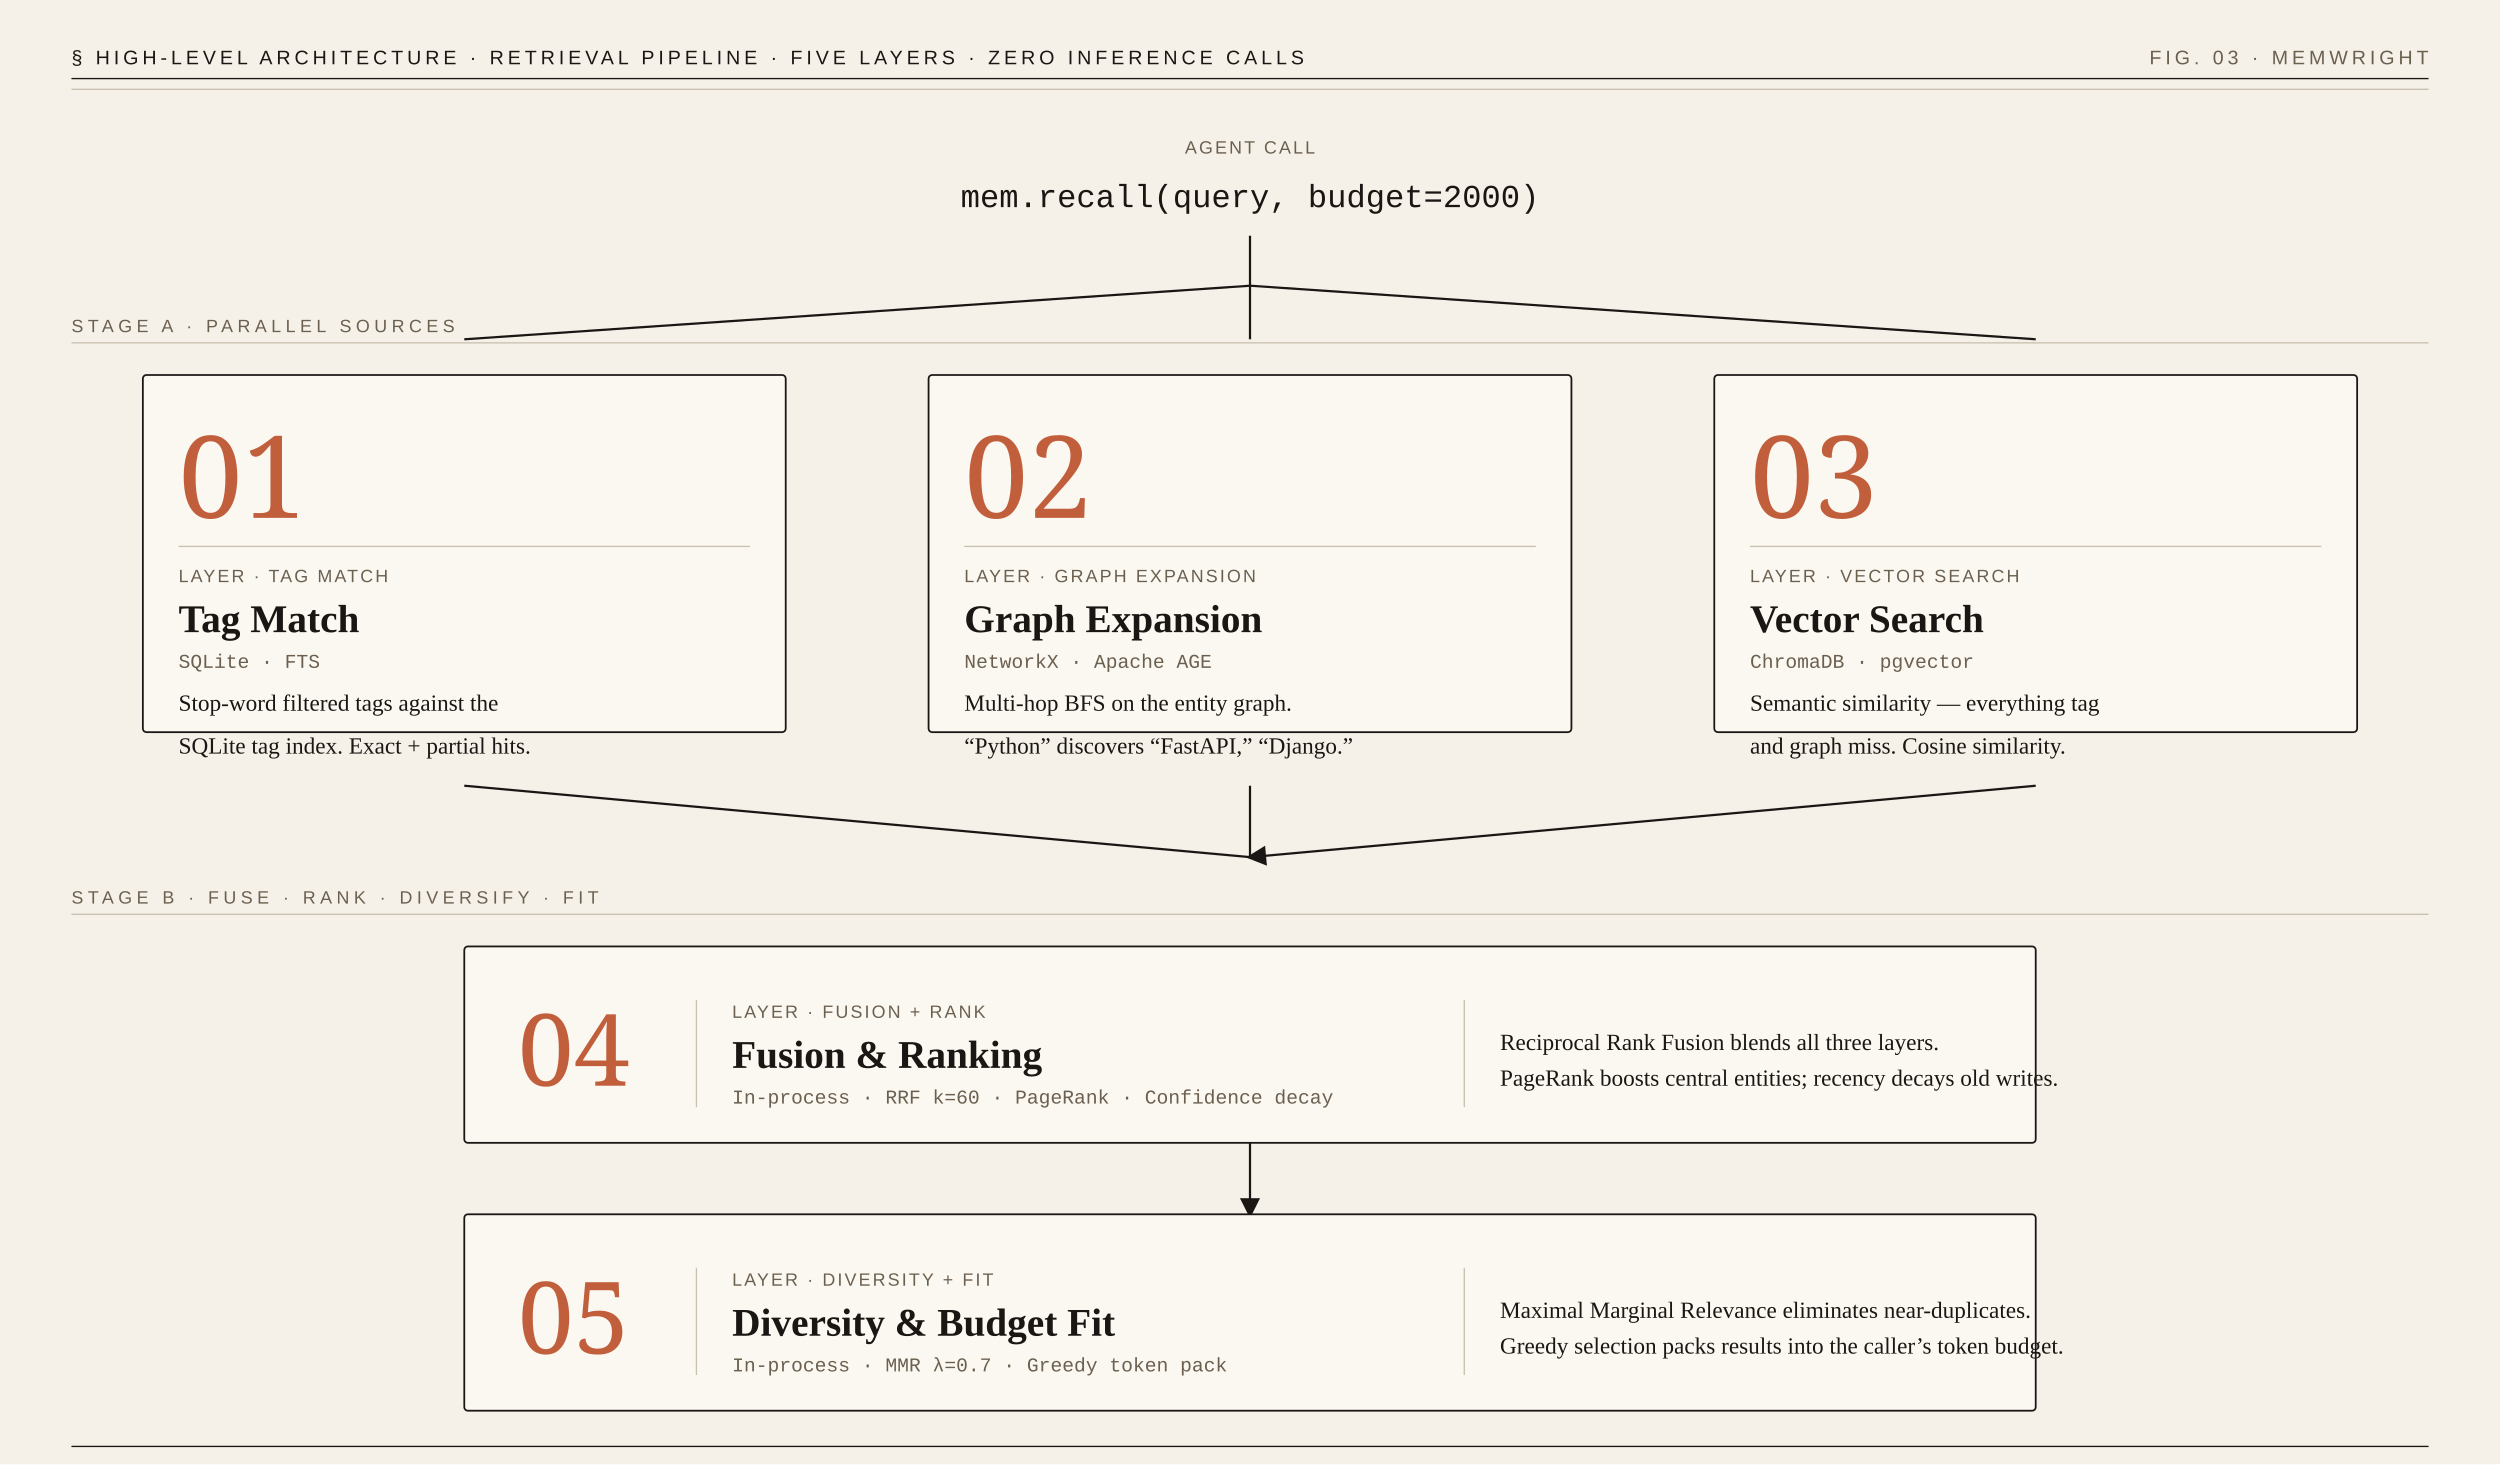
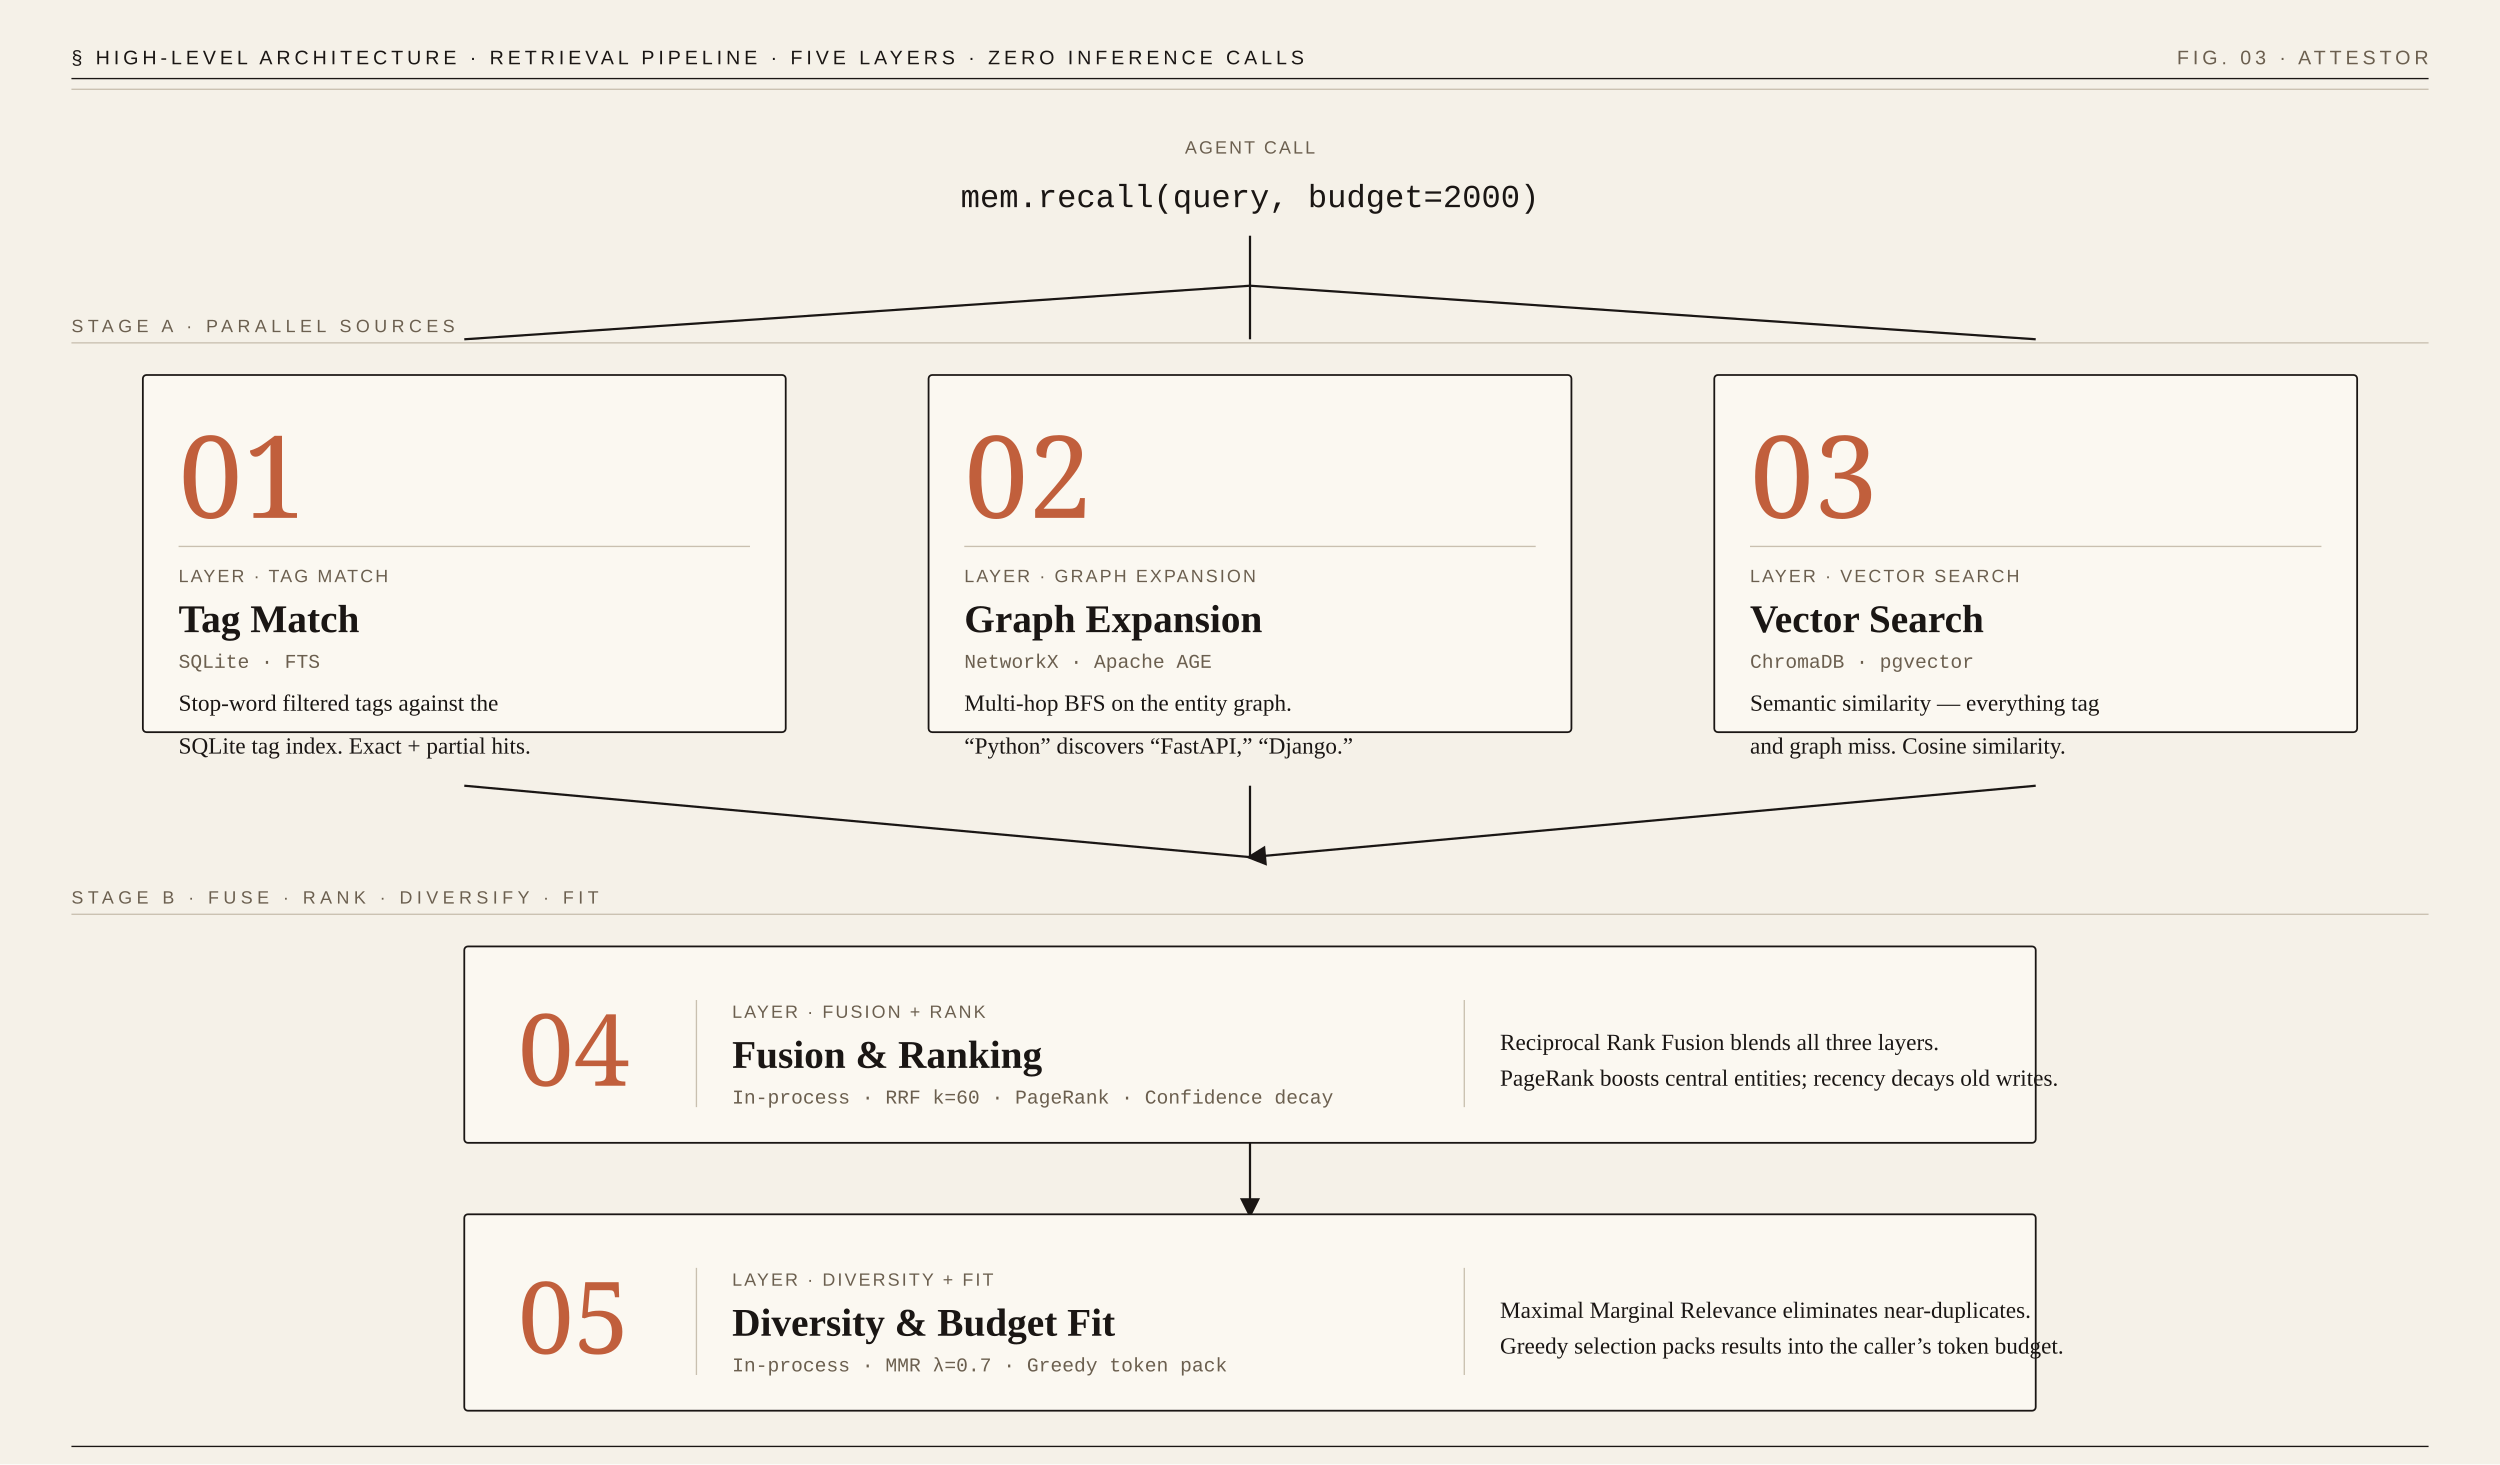
<svg xmlns="http://www.w3.org/2000/svg" viewBox="0 0 1400 820" font-family="Georgia, 'Times New Roman', serif">
  <defs>
    <marker id="arr" viewBox="0 0 10 10" refX="8" refY="5" markerWidth="9" markerHeight="9" orient="auto-start-reverse">
      <path d="M0,0 L10,5 L0,10 z" fill="#1A1614" />
    </marker>
    <style>
      .bg { fill: #F5F1E8; }
      .card { fill: #FBF8F1; stroke: #1A1614; stroke-width: 1; }
      .ink { fill: #1A1614; }
      .muted { fill: #6B5F4F; }
      .accent { fill: #C15F3C; }
      .rule { stroke: #1A1614; stroke-width: 0.75; }
      .hair { stroke: #C9C0B0; stroke-width: 0.75; }
      .flow { stroke: #1A1614; stroke-width: 1.25; fill: none; }
      .mono { font-family: 'Menlo', 'Consolas', 'Courier New', monospace; }
      .sans { font-family: 'Helvetica Neue', 'Arial', sans-serif; letter-spacing: 0.12em; }
      .sect { font-size: 11px; letter-spacing: 0.2em; }
      .title { font-size: 22px; font-weight: 700; }
      .body { font-size: 13px; }
      .tag { font-size: 10px; letter-spacing: 0.12em; }
      .stage { font-size: 10px; letter-spacing: 0.25em; }
    </style>
  </defs>
  <rect class="bg" width="1400" height="820" />
  <line class="rule" x1="40" y1="44" x2="1360" y2="44" />
  <line class="hair" x1="40" y1="50" x2="1360" y2="50" />
  <text class="ink sans sect" x="40" y="36">§ HIGH-LEVEL ARCHITECTURE · RETRIEVAL PIPELINE · FIVE LAYERS · ZERO INFERENCE CALLS</text>
-   <text class="muted sans sect" x="1360" y="36" text-anchor="end">FIG. 03 · MEMWRIGHT</text>
+   <text class="muted sans sect" x="1360" y="36" text-anchor="end">FIG. 03 · ATTESTOR</text>
  <text class="muted sans tag" x="700" y="86" text-anchor="middle">AGENT CALL</text>
  <text class="ink mono" x="700" y="116" text-anchor="middle" font-size="18">mem.recall(query, budget=2000)</text>
  <line class="flow" x1="700" y1="132" x2="700" y2="160" />
  <path class="flow" d="M 700,160 L 260,190" fill="none" />
  <path class="flow" d="M 700,160 L 700,190" />
  <path class="flow" d="M 700,160 L 1140,190" />
  <text class="muted sans stage" x="40" y="186">STAGE A · PARALLEL SOURCES</text>
  <line class="hair" x1="40" y1="192" x2="1360" y2="192" />
  <g transform="translate(80,210)">
    <rect class="card" width="360" height="200" rx="2" />
    <text class="accent" x="20" y="80" font-size="64" font-family="Georgia, serif">01</text>
    <line class="hair" x1="20" y1="96" x2="340" y2="96" />
    <text class="muted sans tag" x="20" y="116">LAYER · TAG MATCH</text>
    <text class="ink title" x="20" y="144">Tag Match</text>
    <text class="muted mono" x="20" y="164" font-size="11">SQLite · FTS</text>
    <text class="ink body" x="20" y="188">Stop-word filtered tags against the</text>
  </g>
  <text class="ink body" x="100" y="422">SQLite tag index. Exact + partial hits.</text>
  <g transform="translate(520,210)">
    <rect class="card" width="360" height="200" rx="2" />
    <text class="accent" x="20" y="80" font-size="64" font-family="Georgia, serif">02</text>
    <line class="hair" x1="20" y1="96" x2="340" y2="96" />
    <text class="muted sans tag" x="20" y="116">LAYER · GRAPH EXPANSION</text>
    <text class="ink title" x="20" y="144">Graph Expansion</text>
    <text class="muted mono" x="20" y="164" font-size="11">NetworkX · Apache AGE</text>
    <text class="ink body" x="20" y="188">Multi-hop BFS on the entity graph.</text>
  </g>
  <text class="ink body" x="540" y="422">“Python” discovers “FastAPI,” “Django.”</text>
  <g transform="translate(960,210)">
    <rect class="card" width="360" height="200" rx="2" />
    <text class="accent" x="20" y="80" font-size="64" font-family="Georgia, serif">03</text>
    <line class="hair" x1="20" y1="96" x2="340" y2="96" />
    <text class="muted sans tag" x="20" y="116">LAYER · VECTOR SEARCH</text>
    <text class="ink title" x="20" y="144">Vector Search</text>
    <text class="muted mono" x="20" y="164" font-size="11">ChromaDB · pgvector</text>
    <text class="ink body" x="20" y="188">Semantic similarity — everything tag</text>
  </g>
  <text class="ink body" x="980" y="422">and graph miss. Cosine similarity.</text>
  <path class="flow" d="M 260,440 L 700,480" />
  <path class="flow" d="M 700,440 L 700,480" />
  <path class="flow" d="M 1140,440 L 700,480" marker-end="url(#arr)" />
  <text class="muted sans stage" x="40" y="506">STAGE B · FUSE · RANK · DIVERSIFY · FIT</text>
  <line class="hair" x1="40" y1="512" x2="1360" y2="512" />
  <g transform="translate(260,530)">
    <rect class="card" width="880" height="110" rx="2" />
    <text class="accent" x="30" y="78" font-size="56" font-family="Georgia, serif">04</text>
    <line class="hair" x1="130" y1="30" x2="130" y2="90" />
    <text class="muted sans tag" x="150" y="40">LAYER · FUSION + RANK</text>
    <text class="ink title" x="150" y="68">Fusion &amp; Ranking</text>
    <text class="muted mono" x="150" y="88" font-size="11">In-process · RRF k=60 · PageRank · Confidence decay</text>
    <line class="hair" x1="560" y1="30" x2="560" y2="90" />
    <text class="ink body" x="580" y="58">Reciprocal Rank Fusion blends all three layers.</text>
    <text class="ink body" x="580" y="78">PageRank boosts central entities; recency decays old writes.</text>
  </g>
  <line class="flow" x1="700" y1="640" x2="700" y2="680" marker-end="url(#arr)" />
  <g transform="translate(260,680)">
    <rect class="card" width="880" height="110" rx="2" />
    <text class="accent" x="30" y="78" font-size="56" font-family="Georgia, serif">05</text>
    <line class="hair" x1="130" y1="30" x2="130" y2="90" />
    <text class="muted sans tag" x="150" y="40">LAYER · DIVERSITY + FIT</text>
    <text class="ink title" x="150" y="68">Diversity &amp; Budget Fit</text>
    <text class="muted mono" x="150" y="88" font-size="11">In-process · MMR λ=0.7 · Greedy token pack</text>
    <line class="hair" x1="560" y1="30" x2="560" y2="90" />
    <text class="ink body" x="580" y="58">Maximal Marginal Relevance eliminates near-duplicates.</text>
    <text class="ink body" x="580" y="78">Greedy selection packs results into the caller’s token budget.</text>
  </g>
  <line class="rule" x1="40" y1="810" x2="1360" y2="810" />
</svg>
